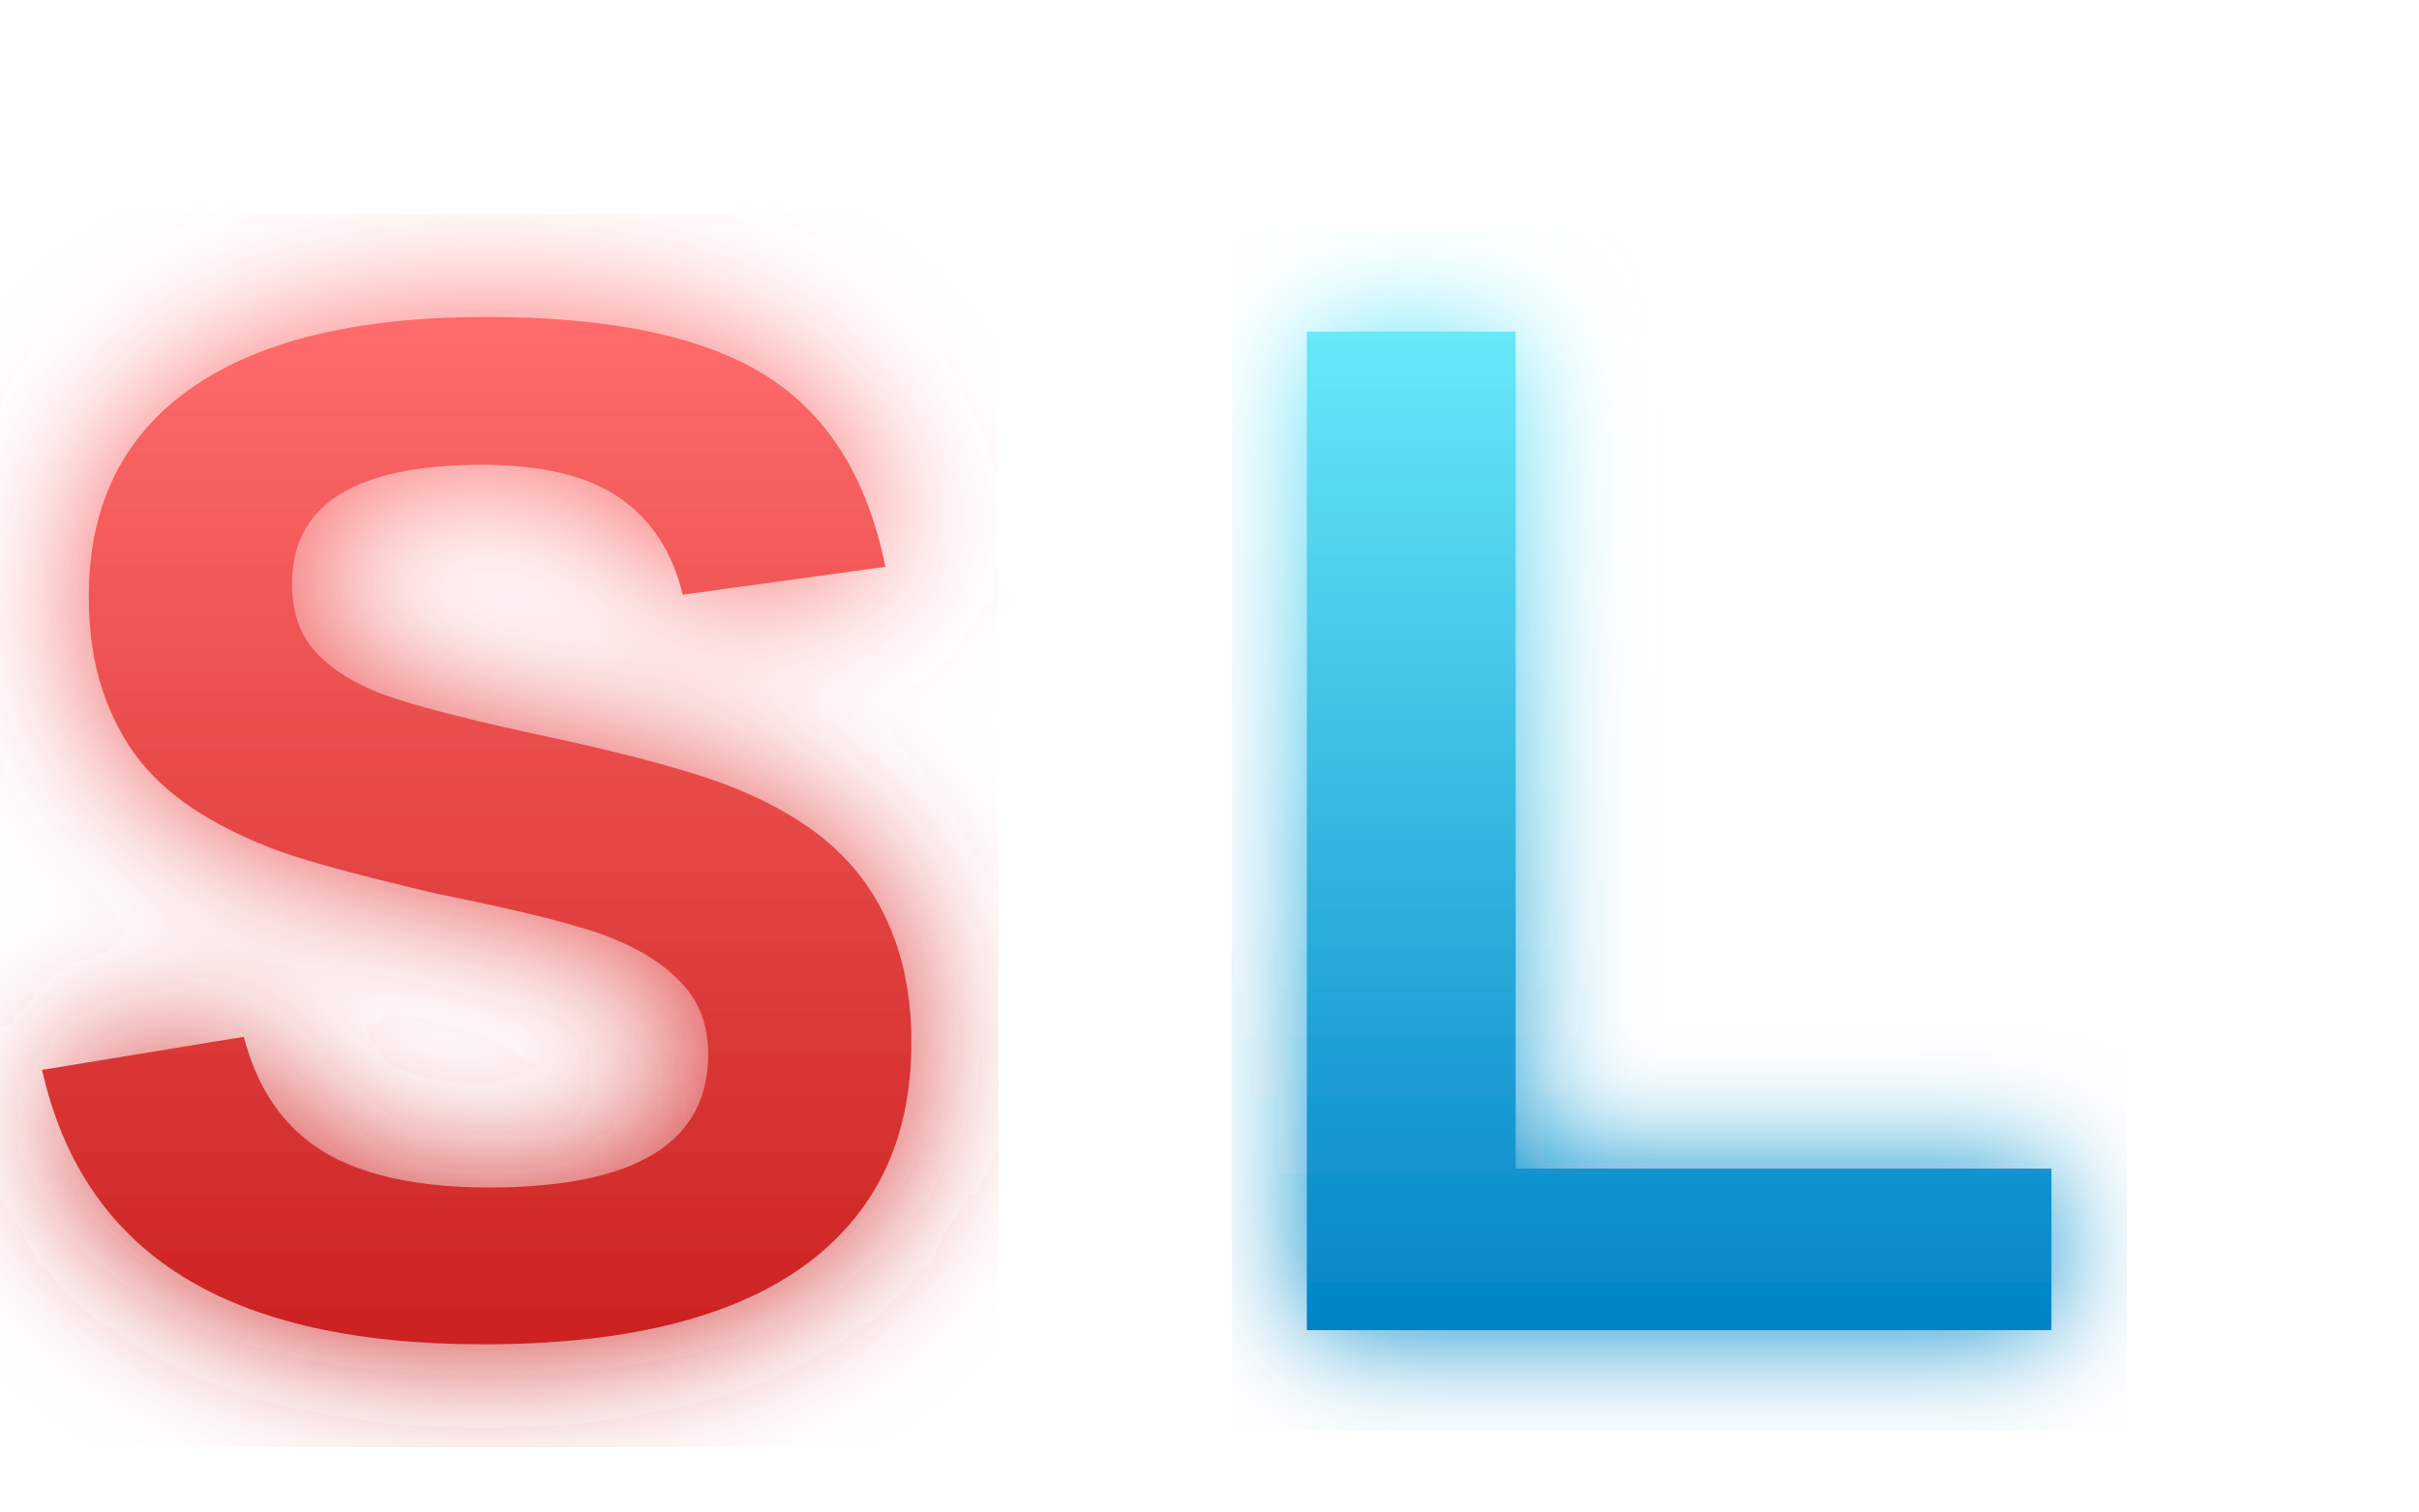
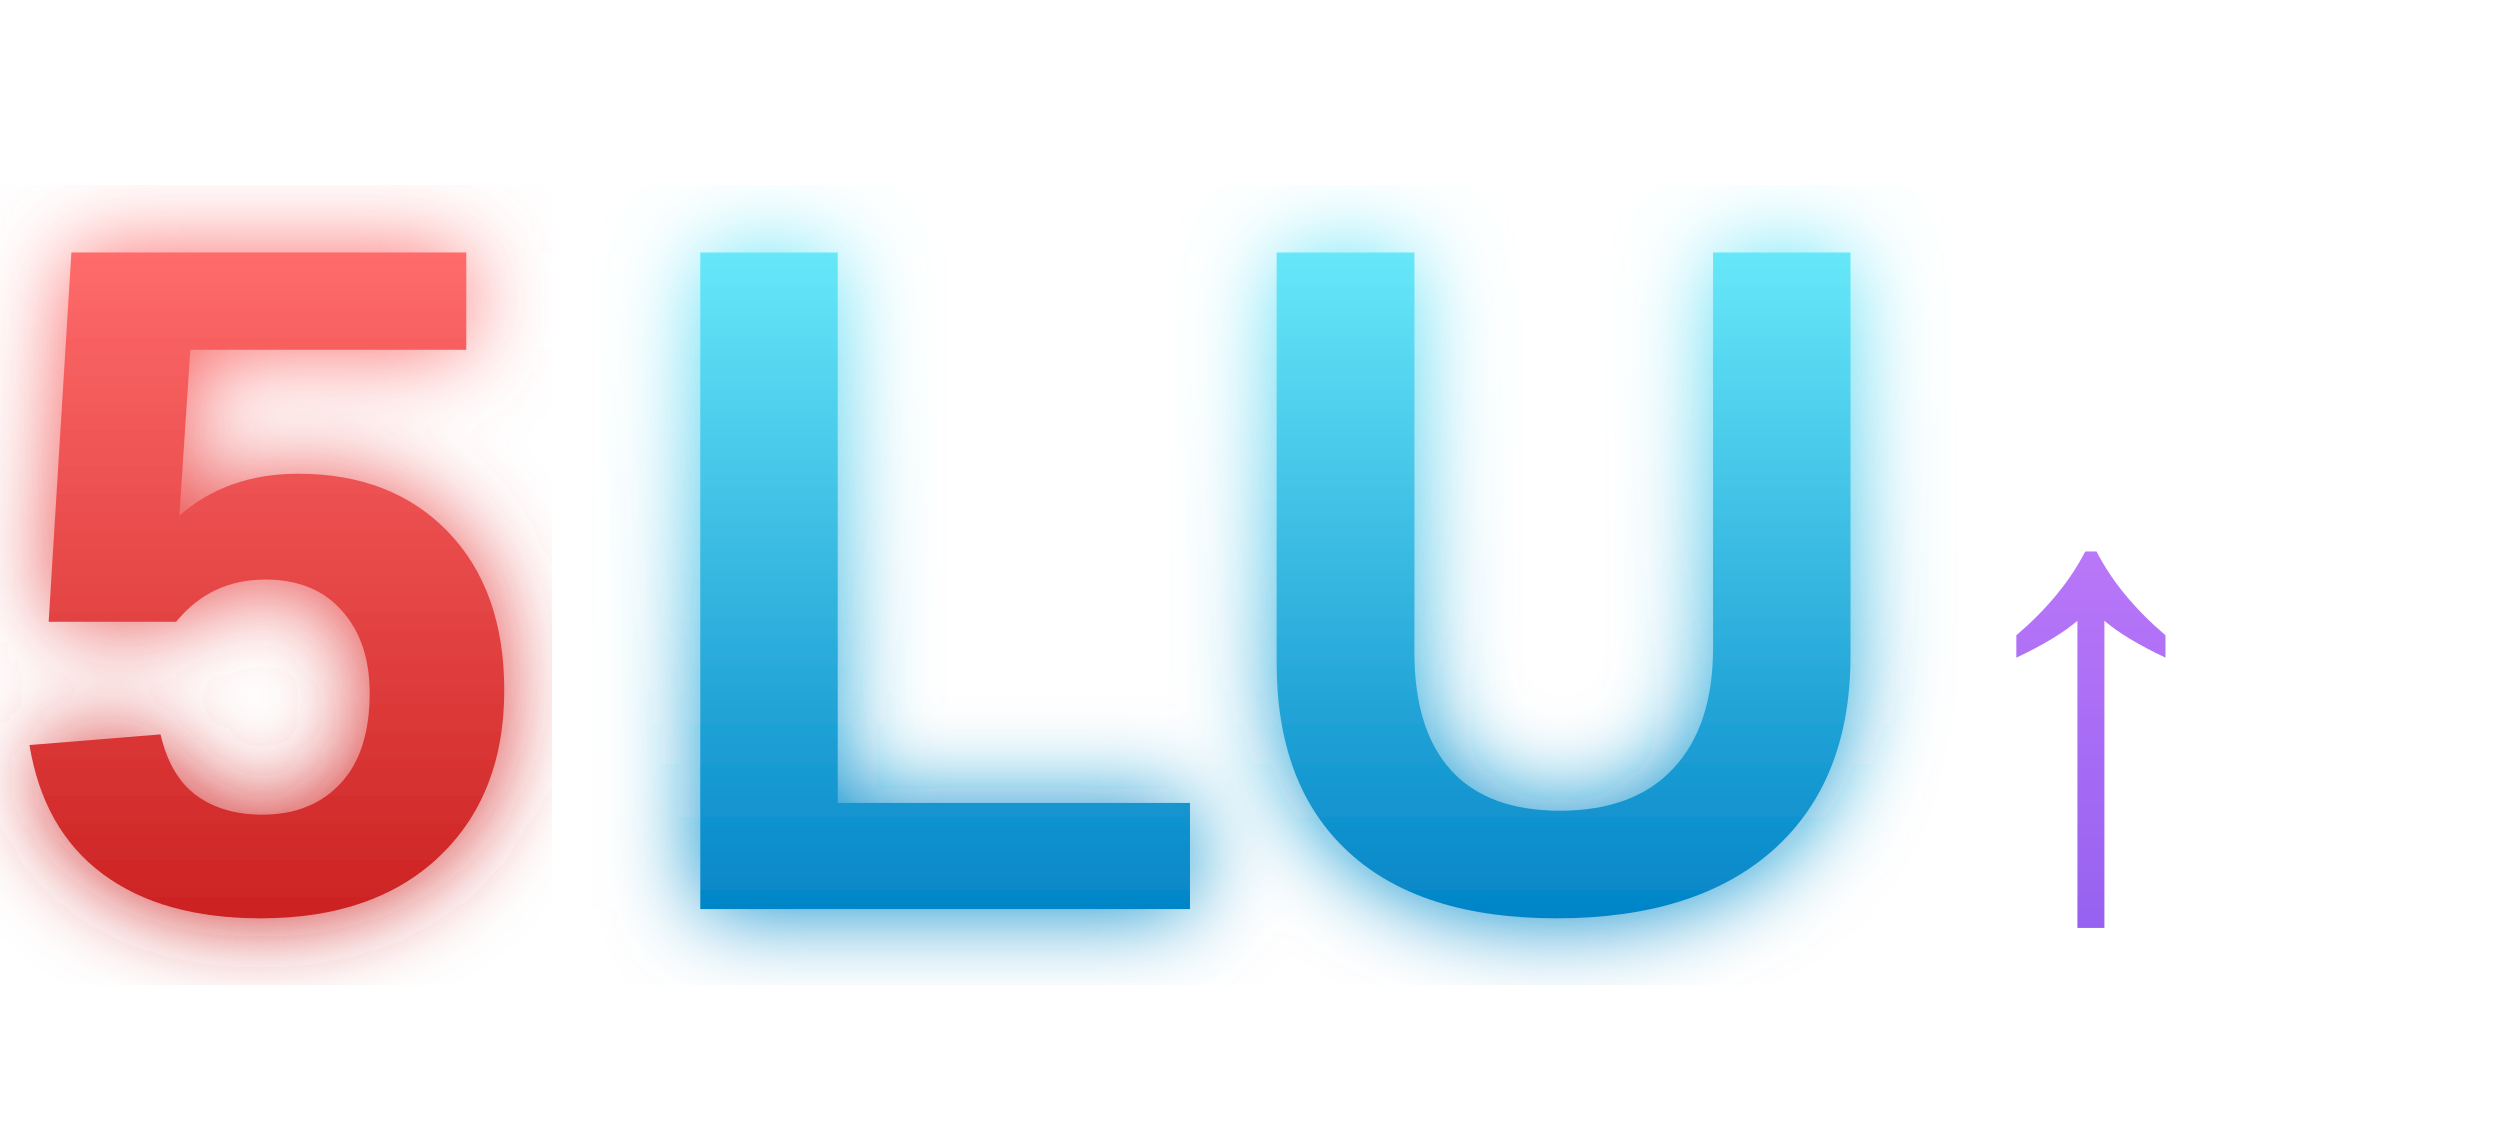
- <svg xmlns="http://www.w3.org/2000/svg" viewBox="0 0 80 50" width="80" height="50">
+ <svg xmlns="http://www.w3.org/2000/svg" viewBox="0 0 110 50" width="110" height="50">
  <defs>
-     <linearGradient id="sl-red" x1="0%" y1="0%" x2="0%" y2="100%">
+     <linearGradient id="lv-red" x1="0%" y1="0%" x2="0%" y2="100%">
      <stop offset="0%" stop-color="#ff6b6b" />
      <stop offset="100%" stop-color="#cc2222" />
    </linearGradient>
-     <linearGradient id="sl-cyan" x1="0%" y1="0%" x2="0%" y2="100%">
+     <linearGradient id="lv-cyan" x1="0%" y1="0%" x2="0%" y2="100%">
      <stop offset="0%" stop-color="#67e8f9" />
      <stop offset="100%" stop-color="#0284c7" />
    </linearGradient>
-     <filter id="glow-red">
-       <feGaussianBlur stdDeviation="2.5" result="blur" />
-       <feMerge>
-         <feMergeNode in="blur" />
-         <feMergeNode in="SourceGraphic" />
-       </feMerge>
-     </filter>
-     <filter id="glow-cyan">
+     <linearGradient id="lv-purple" x1="0%" y1="0%" x2="0%" y2="100%">
+       <stop offset="0%" stop-color="#a855f7" />
+       <stop offset="100%" stop-color="#7c3aed" />
+     </linearGradient>
+     <filter id="glow">
      <feGaussianBlur stdDeviation="2" result="blur" />
      <feMerge>
        <feMergeNode in="blur" />
        <feMergeNode in="SourceGraphic" />
      </feMerge>
    </filter>
  </defs>
-   <text x="0" y="44" font-family="Arial Black,Arial,sans-serif" font-weight="900" font-size="48" fill="url(#sl-red)" filter="url(#glow-red)">S</text>
-   <text x="40" y="44" font-family="Arial Black,Arial,sans-serif" font-weight="900" font-size="48" fill="url(#sl-cyan)" filter="url(#glow-cyan)">L</text>
+   <text x="0" y="40" font-family="Arial Black,Arial,sans-serif" font-weight="900" font-size="42" fill="url(#lv-red)" filter="url(#glow)">5</text>
+   <text x="28" y="40" font-family="Arial Black,Arial,sans-serif" font-weight="900" font-size="42" fill="url(#lv-cyan)" filter="url(#glow)">LU</text>
+   <text x="85" y="40" font-family="Arial Black,Arial,sans-serif" font-weight="900" font-size="28" fill="url(#lv-purple)" opacity="0.8">↑</text>
</svg>
